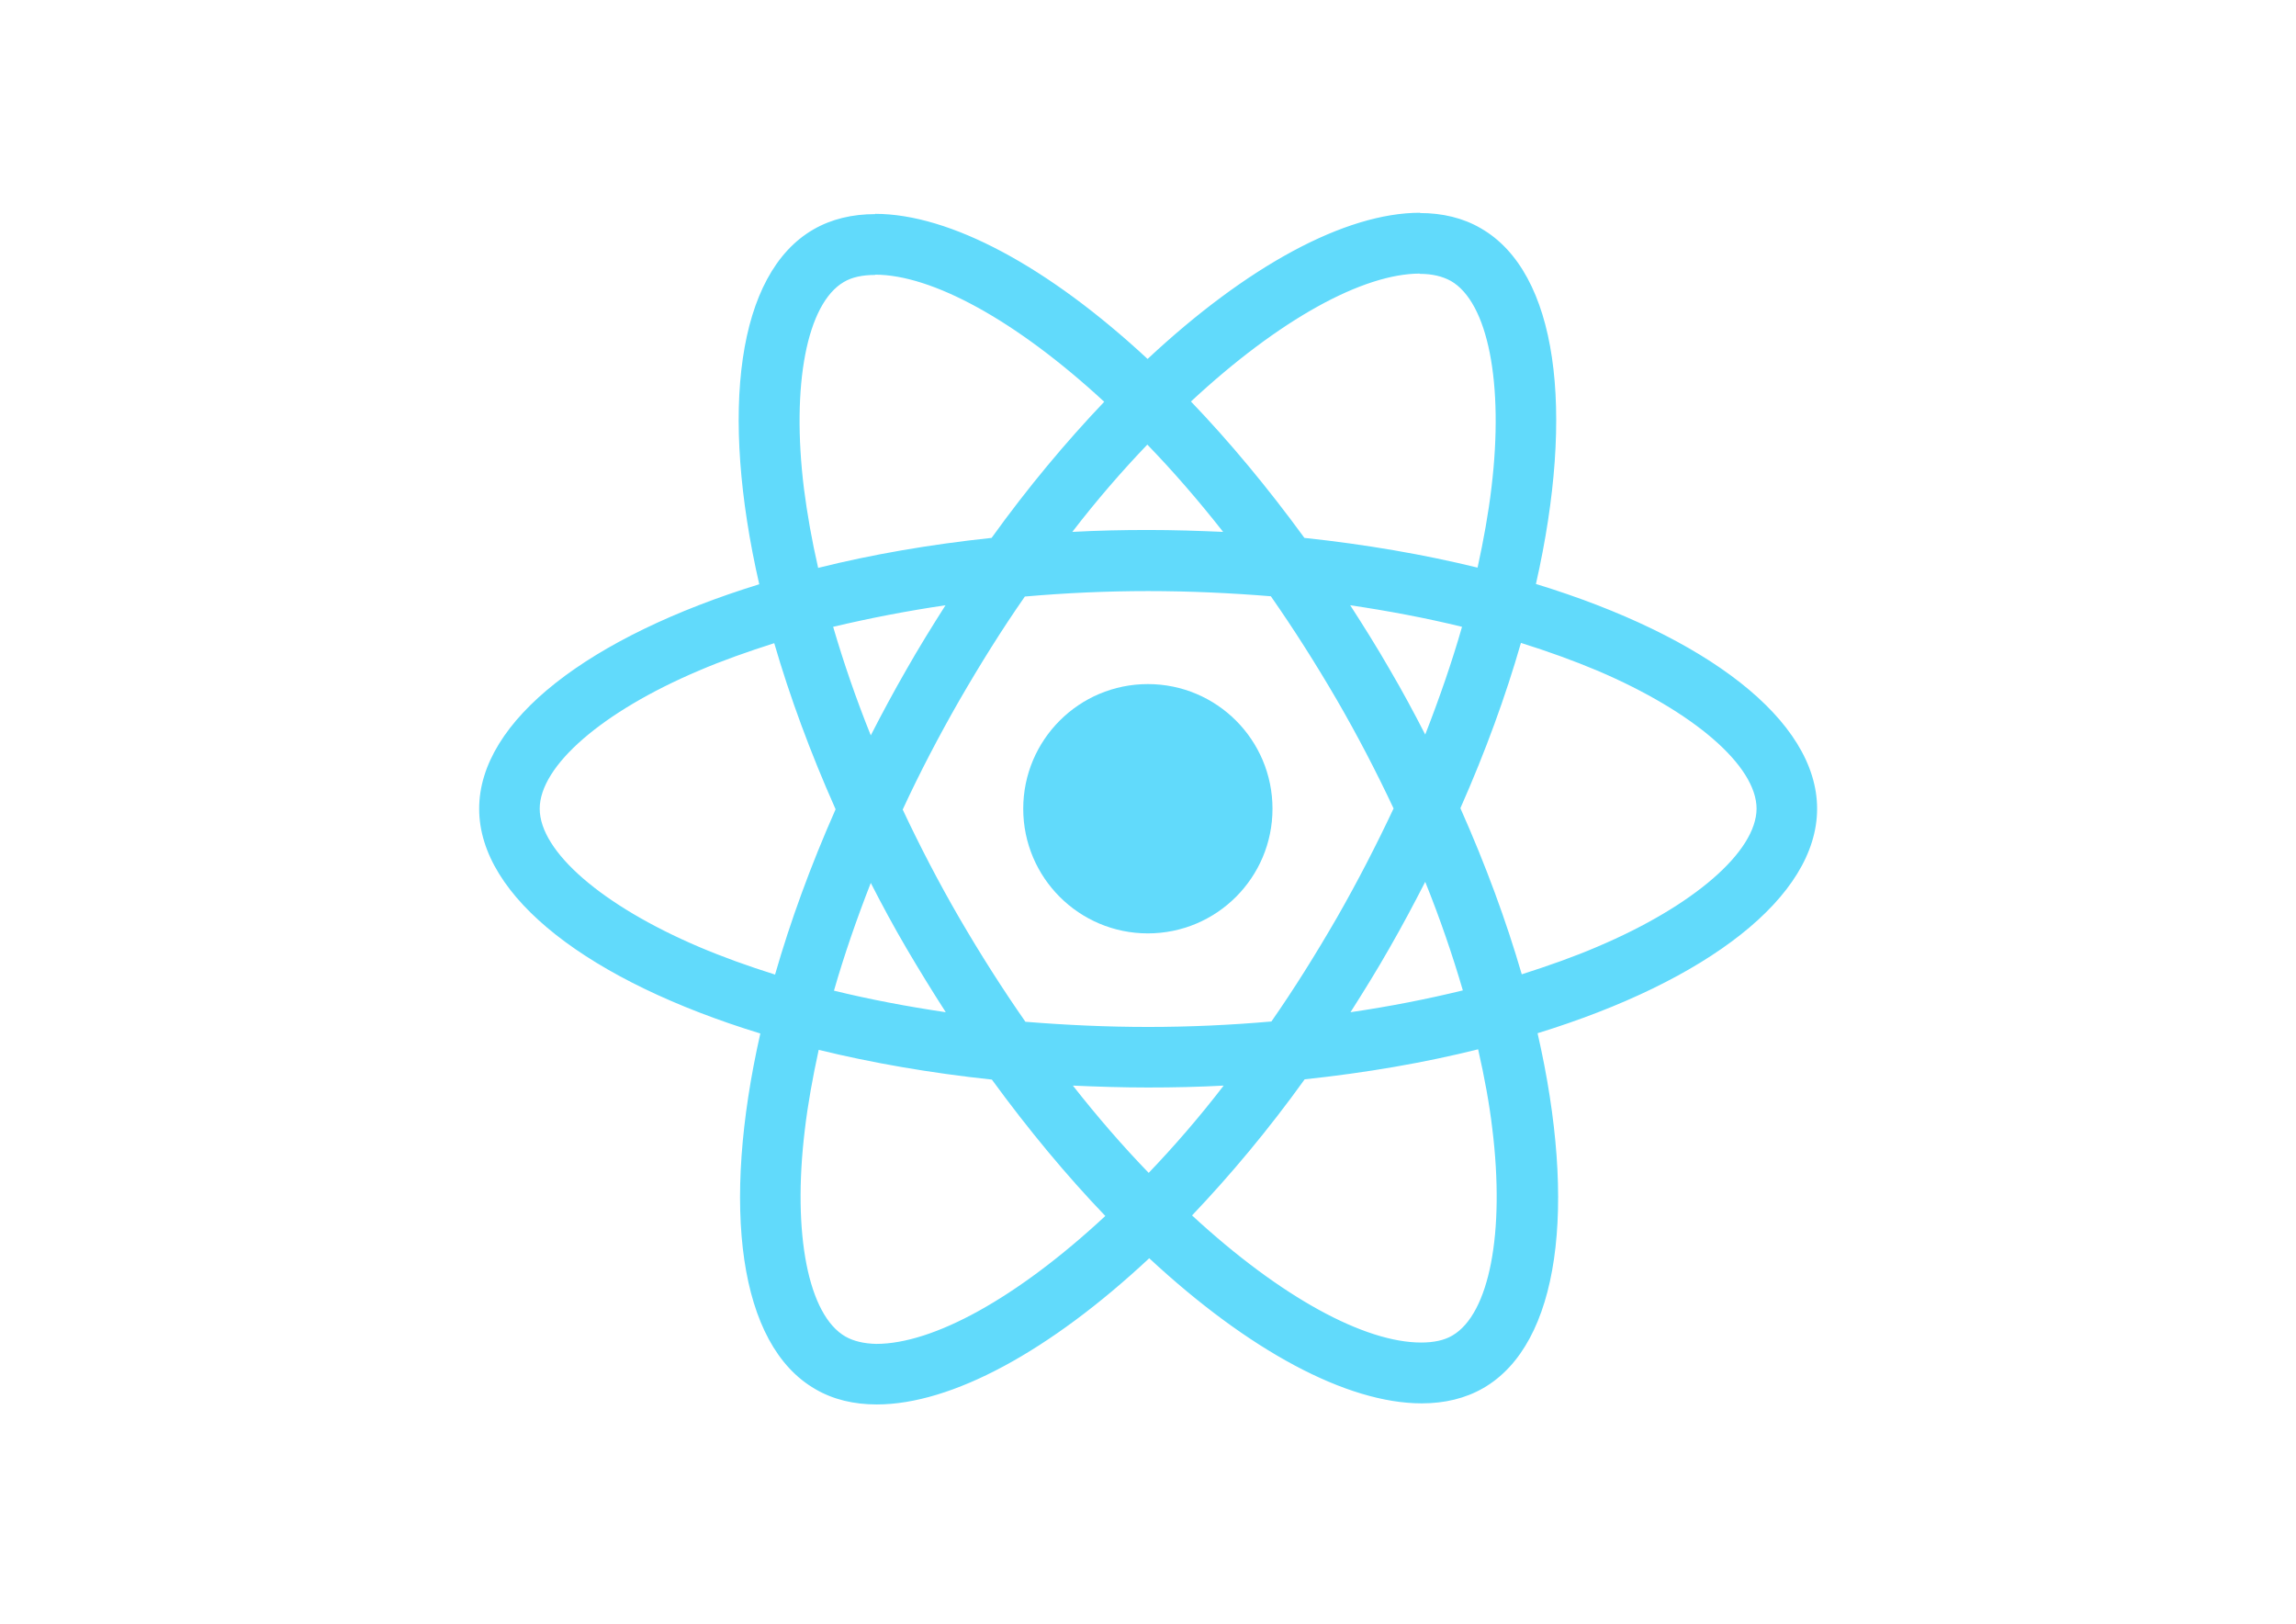
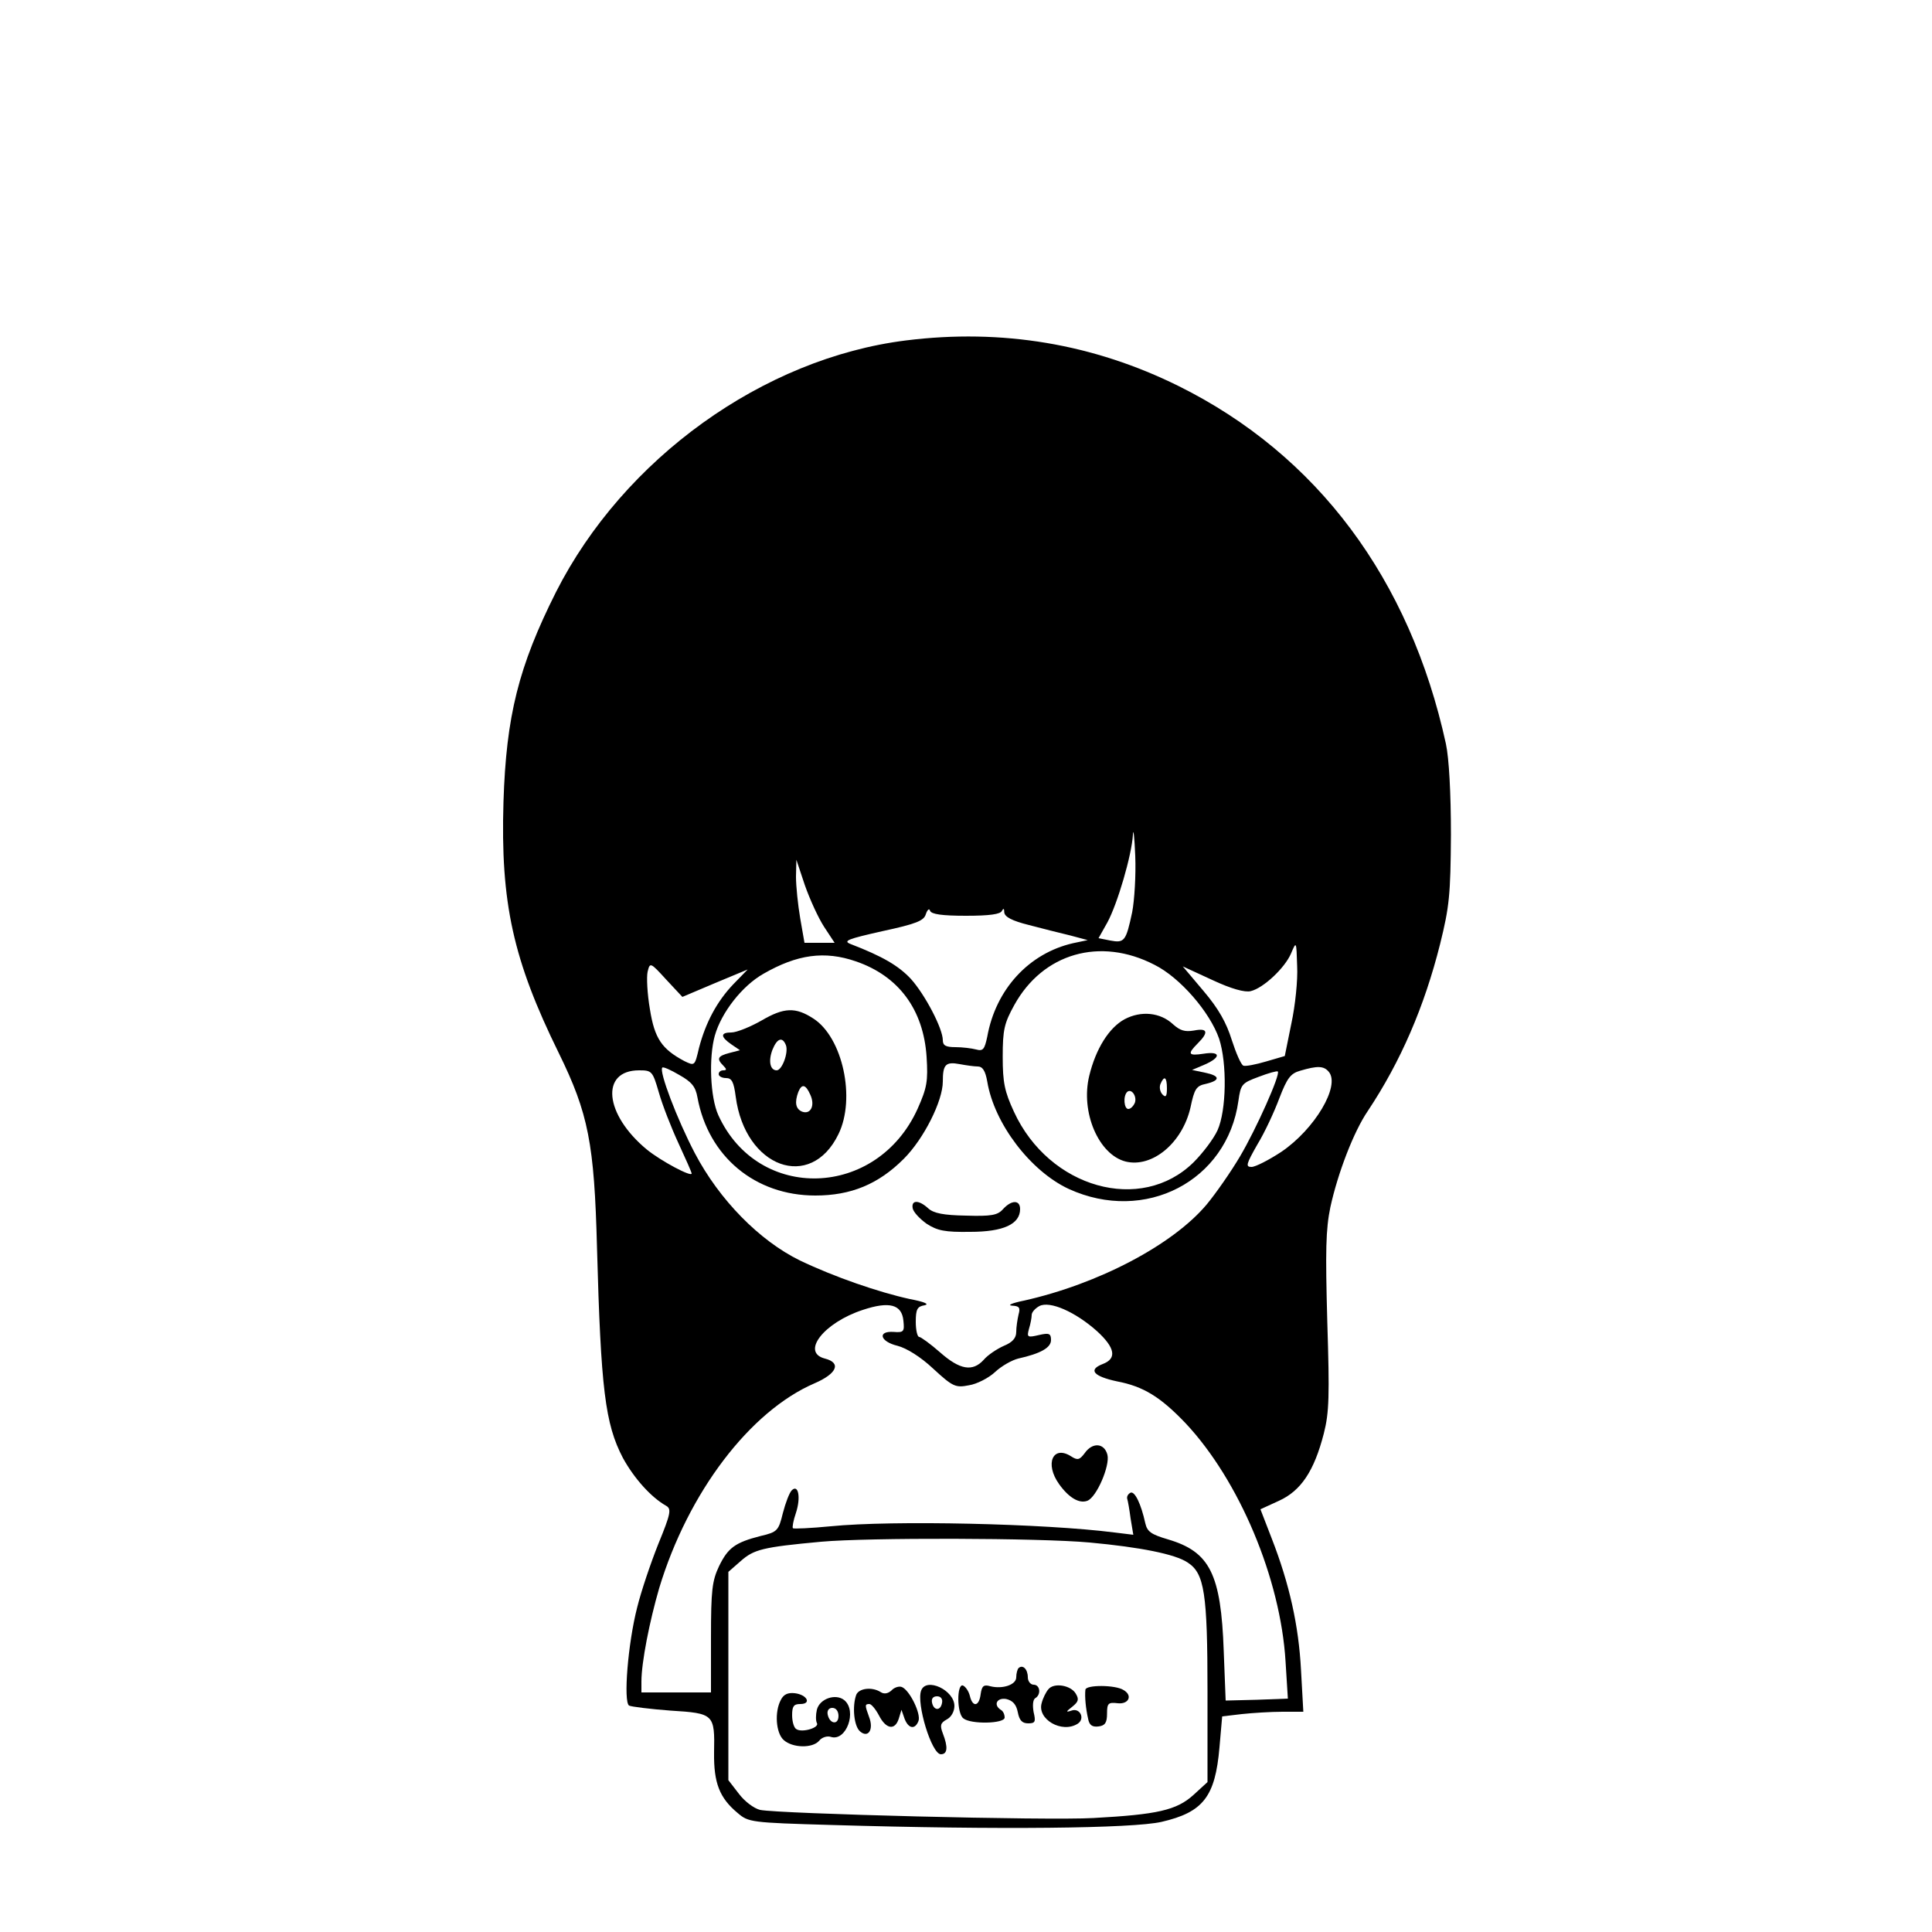
- <svg xmlns="http://www.w3.org/2000/svg" viewBox="0 0 841.9 595.3">
-   <g fill="#61DAFB">
-     <path d="M666.3 296.5c0-32.5-40.7-63.3-103.1-82.4 14.4-63.6 8-114.2-20.2-130.4-6.5-3.8-14.1-5.6-22.4-5.6v22.3c4.6 0 8.3.9 11.4 2.6 13.6 7.8 19.5 37.5 14.9 75.7-1.1 9.4-2.9 19.3-5.1 29.4-19.6-4.8-41-8.5-63.5-10.9-13.5-18.5-27.5-35.3-41.6-50 32.6-30.3 63.2-46.9 84-46.9V78c-27.5 0-63.5 19.6-99.9 53.6-36.4-33.8-72.4-53.2-99.9-53.2v22.3c20.7 0 51.4 16.5 84 46.6-14 14.7-28 31.4-41.3 49.9-22.6 2.4-44 6.1-63.6 11-2.3-10-4-19.7-5.2-29-4.7-38.2 1.1-67.9 14.6-75.8 3-1.8 6.9-2.6 11.5-2.6V78.5c-8.4 0-16 1.8-22.6 5.6-28.1 16.2-34.4 66.7-19.9 130.1-62.2 19.2-102.7 49.9-102.7 82.3 0 32.5 40.7 63.3 103.1 82.4-14.4 63.6-8 114.2 20.2 130.4 6.5 3.8 14.1 5.6 22.5 5.6 27.5 0 63.5-19.6 99.9-53.6 36.4 33.8 72.4 53.2 99.9 53.2 8.4 0 16-1.8 22.6-5.6 28.1-16.2 34.4-66.7 19.9-130.1 62-19.1 102.5-49.9 102.5-82.3zm-130.2-66.7c-3.7 12.9-8.3 26.2-13.5 39.5-4.1-8-8.4-16-13.1-24-4.6-8-9.5-15.8-14.4-23.4 14.2 2.1 27.9 4.7 41 7.9zm-45.8 106.5c-7.8 13.5-15.8 26.3-24.1 38.2-14.9 1.3-30 2-45.2 2-15.1 0-30.2-.7-45-1.9-8.3-11.9-16.4-24.6-24.2-38-7.6-13.1-14.5-26.4-20.8-39.8 6.2-13.4 13.2-26.8 20.7-39.9 7.8-13.5 15.8-26.3 24.1-38.2 14.9-1.3 30-2 45.2-2 15.1 0 30.2.7 45 1.9 8.3 11.9 16.4 24.6 24.2 38 7.6 13.1 14.5 26.4 20.8 39.8-6.3 13.4-13.2 26.8-20.7 39.9zm32.3-13c5.4 13.4 10 26.8 13.8 39.8-13.1 3.2-26.9 5.9-41.2 8 4.9-7.7 9.8-15.6 14.4-23.7 4.6-8 8.9-16.1 13-24.1zM421.2 430c-9.3-9.6-18.6-20.3-27.8-32 9 .4 18.2.7 27.5.7 9.4 0 18.7-.2 27.8-.7-9 11.7-18.3 22.4-27.5 32zm-74.4-58.9c-14.2-2.1-27.9-4.7-41-7.9 3.7-12.9 8.3-26.2 13.5-39.5 4.1 8 8.4 16 13.1 24 4.7 8 9.5 15.8 14.4 23.4zM420.7 163c9.3 9.6 18.6 20.3 27.8 32-9-.4-18.2-.7-27.5-.7-9.4 0-18.7.2-27.8.7 9-11.7 18.3-22.4 27.5-32zm-74 58.9c-4.9 7.7-9.8 15.6-14.4 23.7-4.6 8-8.9 16-13 24-5.4-13.4-10-26.8-13.8-39.8 13.1-3.1 26.9-5.8 41.2-7.9zm-90.5 125.2c-35.4-15.1-58.3-34.9-58.3-50.6 0-15.7 22.9-35.6 58.3-50.6 8.6-3.7 18-7 27.7-10.1 5.7 19.6 13.2 40 22.5 60.9-9.2 20.8-16.6 41.1-22.2 60.6-9.9-3.1-19.3-6.5-28-10.2zM310 490c-13.6-7.8-19.5-37.5-14.9-75.7 1.1-9.4 2.9-19.3 5.1-29.4 19.6 4.8 41 8.5 63.5 10.9 13.5 18.5 27.5 35.3 41.6 50-32.6 30.3-63.2 46.9-84 46.9-4.5-.1-8.3-1-11.3-2.7zm237.2-76.2c4.7 38.2-1.1 67.9-14.6 75.8-3 1.8-6.9 2.6-11.5 2.6-20.7 0-51.4-16.5-84-46.6 14-14.7 28-31.4 41.3-49.9 22.6-2.4 44-6.1 63.6-11 2.3 10.1 4.1 19.8 5.2 29.1zm38.5-66.7c-8.6 3.7-18 7-27.7 10.1-5.7-19.6-13.2-40-22.5-60.9 9.2-20.8 16.6-41.1 22.2-60.6 9.9 3.1 19.3 6.5 28.1 10.2 35.4 15.1 58.3 34.9 58.3 50.6-.1 15.7-23 35.6-58.4 50.6zM320.8 78.4z" />
-     <circle cx="420.9" cy="296.5" r="45.7" />
-     <path d="M520.5 78.1z" />
+ <svg xmlns="http://www.w3.org/2000/svg" version="1.0" width="500pt" height="500pt" viewBox="0 0 500 500" preserveAspectRatio="xMidYMid meet">
+   <g transform="translate(0,500) scale(0.1,-0.1)" fill="#000000" stroke="none">
+     <path d="M2345 4119 c-370 -46 -731 -306 -906 -651 -97 -193 -129 -321 -136 -543 -8 -262 25 -410 143 -650 77 -157 92 -235 99 -503 10 -367 21 -457 67 -545 29 -53 73 -102 112 -124 14 -8 12 -20 -20 -98 -20 -50 -45 -124 -55 -165 -24 -93 -36 -244 -21 -254 6 -3 54 -9 107 -13 113 -7 115 -9 113 -109 -1 -78 14 -117 61 -156 28 -24 34 -25 242 -31 437 -13 780 -9 855 8 108 25 139 65 150 193 l7 80 51 6 c28 3 75 6 105 6 l54 0 -6 108 c-6 115 -30 223 -76 341 l-29 75 48 22 c57 26 91 77 116 174 14 55 15 97 9 290 -5 183 -4 238 8 296 19 87 60 195 97 249 85 128 146 269 187 432 24 97 27 127 28 283 0 108 -5 198 -13 235 -93 426 -333 748 -692 926 -220 109 -457 149 -705 118z m585 -1480 c-16 -75 -20 -80 -57 -73 l-30 6 23 41 c26 48 63 174 66 227 1 19 4 -5 6 -55 2 -49 -2 -115 -8 -146z m-797 -38 l27 -41 -39 0 -39 0 -11 63 c-6 35 -11 84 -11 108 l1 44 22 -66 c13 -37 35 -85 50 -108z m367 29 c61 0 90 4 93 13 4 7 6 6 6 -4 1 -12 20 -22 64 -33 34 -9 82 -21 107 -27 l45 -12 -38 -8 c-114 -26 -200 -119 -222 -242 -7 -33 -11 -38 -29 -33 -11 3 -36 6 -53 6 -25 0 -33 4 -33 18 0 30 -46 118 -83 159 -32 34 -73 58 -156 90 -20 8 -7 13 82 33 88 19 108 27 113 44 4 12 9 16 11 9 3 -9 31 -13 93 -13z m842 -279 l-17 -84 -48 -14 c-27 -8 -53 -13 -59 -11 -6 2 -19 32 -30 66 -14 45 -34 81 -73 127 l-54 64 76 -35 c49 -23 85 -33 100 -29 33 8 88 60 104 97 14 33 14 33 16 -32 2 -36 -5 -103 -15 -149z m-354 152 c66 -33 143 -122 167 -191 21 -64 19 -186 -4 -237 -10 -22 -38 -59 -62 -83 -136 -134 -374 -67 -465 131 -24 52 -29 75 -29 142 0 70 4 87 30 134 74 134 222 177 363 104z m-773 9 c111 -38 175 -125 183 -247 4 -63 1 -80 -23 -134 -105 -233 -413 -243 -516 -17 -21 46 -25 149 -9 206 17 60 71 129 126 160 87 50 158 60 239 32z m-364 -56 l84 35 -37 -38 c-43 -45 -72 -100 -89 -165 -11 -47 -11 -47 -38 -34 -58 31 -77 58 -89 134 -7 40 -9 84 -6 97 6 25 7 25 48 -20 l42 -45 85 36z m679 -216 c13 0 20 -11 25 -39 18 -109 112 -232 211 -278 197 -90 410 20 439 228 6 43 9 46 52 62 26 10 48 16 50 14 7 -8 -56 -149 -98 -220 -23 -39 -62 -95 -86 -124 -88 -105 -281 -206 -473 -249 -30 -6 -44 -12 -31 -13 19 -1 22 -5 17 -23 -3 -13 -6 -33 -6 -45 0 -16 -10 -27 -32 -36 -18 -8 -42 -24 -52 -36 -29 -32 -62 -26 -113 19 -25 22 -50 40 -54 40 -5 0 -9 18 -9 39 0 33 4 40 23 43 13 3 -1 9 -38 16 -82 18 -195 57 -285 100 -104 51 -208 156 -272 278 -46 88 -93 212 -84 221 2 3 22 -6 44 -19 32 -18 42 -30 47 -58 28 -153 149 -254 305 -254 92 0 163 29 229 95 52 52 101 150 101 200 0 44 7 52 44 45 16 -3 37 -6 46 -6z m909 -14 c30 -36 -36 -148 -123 -207 -32 -21 -67 -39 -77 -39 -16 0 -14 7 15 58 19 31 44 85 57 120 20 52 29 64 54 71 44 13 61 13 74 -3z m-1734 -53 c9 -32 32 -91 51 -132 19 -41 34 -75 34 -78 0 -10 -79 32 -116 62 -110 91 -121 205 -20 205 33 0 35 -2 51 -57z m633 -591 c3 -28 1 -31 -25 -29 -43 3 -36 -25 10 -36 23 -6 59 -28 92 -59 51 -47 58 -50 93 -43 20 3 51 19 67 34 17 16 44 31 60 35 58 13 85 28 85 48 0 17 -5 19 -31 13 -30 -7 -32 -6 -26 16 4 13 7 29 7 36 0 7 9 17 20 23 27 14 93 -15 149 -65 47 -43 52 -71 15 -85 -39 -15 -24 -32 37 -45 68 -13 112 -40 177 -108 139 -148 246 -402 259 -617 l6 -96 -80 -3 -81 -2 -5 128 c-7 200 -36 257 -144 289 -44 13 -54 20 -59 42 -11 50 -27 83 -38 79 -6 -3 -10 -9 -9 -15 2 -6 6 -29 9 -52 l7 -42 -49 6 c-180 23 -574 32 -734 16 -52 -5 -96 -7 -98 -5 -2 2 1 20 8 40 13 40 6 75 -11 58 -6 -6 -16 -32 -23 -59 -11 -45 -14 -49 -57 -59 -67 -17 -85 -31 -108 -78 -18 -38 -21 -62 -21 -185 l0 -142 -90 0 -90 0 0 28 c0 50 21 156 46 242 75 248 235 458 402 530 58 25 70 53 27 64 -63 16 -3 93 98 126 69 23 101 14 105 -28z m482 -574 c130 -12 222 -30 254 -52 43 -28 51 -79 51 -334 l0 -234 -36 -33 c-44 -40 -94 -51 -259 -60 -119 -7 -814 11 -863 21 -16 4 -40 22 -55 42 l-27 35 0 270 0 269 32 28 c34 30 56 36 208 50 121 11 565 10 695 -2z" />
+     <path d="M2910 2362 c-40 -22 -74 -76 -91 -146 -23 -94 24 -204 94 -222 69 -17 147 48 168 140 10 48 15 56 40 61 38 9 37 21 -3 29 l-33 7 33 14 c43 19 41 35 -3 28 -40 -6 -43 -1 -15 27 29 29 25 40 -10 33 -24 -4 -36 0 -54 16 -33 31 -83 36 -126 13z m110 -179 c0 -20 -3 -24 -11 -16 -7 7 -9 19 -6 27 10 24 17 19 17 -11z m-83 -37 c-4 -9 -11 -16 -17 -16 -11 0 -14 33 -3 44 11 10 26 -11 20 -28z" />
+     <path d="M1971 2359 c-30 -17 -65 -31 -78 -31 -29 0 -29 -11 0 -31 l22 -15 -27 -7 c-31 -8 -34 -15 -16 -33 9 -9 9 -12 0 -12 -7 0 -12 -4 -12 -10 0 -5 8 -10 19 -10 15 0 20 -10 25 -48 24 -184 194 -246 266 -97 45 92 11 250 -65 299 -46 30 -76 29 -134 -5z m63 -64 c7 -19 -10 -65 -24 -65 -17 0 -22 24 -11 53 12 30 26 35 35 12z m63 -128 c13 -28 1 -52 -21 -44 -17 7 -20 24 -10 51 9 22 19 20 31 -7z" />
+     <path d="M2362 1873 c2 -10 18 -27 36 -40 28 -18 47 -22 113 -21 86 0 129 20 129 59 0 24 -22 24 -44 0 -14 -16 -30 -19 -96 -17 -58 1 -84 6 -98 19 -24 22 -44 22 -40 0z" />
+     <path d="M2807 1239 c-13 -17 -18 -19 -35 -8 -47 30 -69 -19 -31 -72 25 -35 52 -51 73 -43 24 9 59 91 52 119 -8 31 -39 33 -59 4z" />
+     <path d="M2636 683 c-3 -3 -6 -14 -6 -24 0 -19 -35 -31 -67 -23 -17 5 -22 1 -25 -20 -4 -33 -21 -35 -28 -5 -3 12 -11 24 -18 27 -16 5 -16 -72 1 -85 19 -16 107 -14 107 2 0 8 -4 17 -10 20 -20 13 -10 32 14 28 17 -4 26 -14 30 -34 4 -21 11 -29 27 -29 18 0 20 4 14 29 -3 17 -2 32 4 36 16 9 13 35 -4 35 -8 0 -15 9 -15 19 0 21 -13 34 -24 24z" />
+     <path d="M2307 625 c-9 -8 -19 -10 -28 -4 -22 14 -56 10 -63 -7 -11 -30 -6 -82 10 -95 21 -18 36 5 23 38 -11 30 -11 33 1 33 5 0 16 -13 25 -30 18 -35 41 -39 51 -8 l7 23 8 -23 c10 -26 27 -29 36 -6 7 19 -23 80 -43 88 -7 3 -20 -1 -27 -9z" />
+     <path d="M2384 625 c-13 -33 27 -165 51 -165 17 0 19 18 5 54 -8 21 -6 27 10 36 12 6 20 21 20 35 0 41 -73 75 -86 40z m54 -32 c-4 -22 -22 -20 -26 1 -2 10 3 16 13 16 10 0 15 -7 13 -17z" />
+     <path d="M2713 628 c-6 -7 -14 -23 -17 -35 -13 -42 52 -80 93 -54 20 13 6 42 -16 34 -15 -5 -15 -3 2 10 16 13 18 19 9 34 -13 22 -57 29 -71 11z" />
+     <path d="M2809 627 c-2 -18 1 -49 7 -75 3 -17 11 -22 27 -20 17 2 22 10 22 33 0 27 3 30 28 27 28 -3 39 20 15 34 -21 14 -98 14 -99 1z" />
+     <path d="M2021 601 c-17 -31 -13 -86 7 -104 23 -21 75 -22 92 -2 7 9 21 13 30 10 40 -13 69 67 35 95 -22 18 -64 4 -71 -25 -3 -13 -3 -28 0 -34 8 -12 -38 -26 -53 -16 -6 3 -11 19 -11 36 0 23 4 29 21 29 30 0 18 24 -14 28 -18 2 -29 -3 -36 -17z m149 -42 c0 -24 -23 -21 -28 4 -2 10 3 17 12 17 10 0 16 -9 16 -21z" />
  </g>
</svg>
